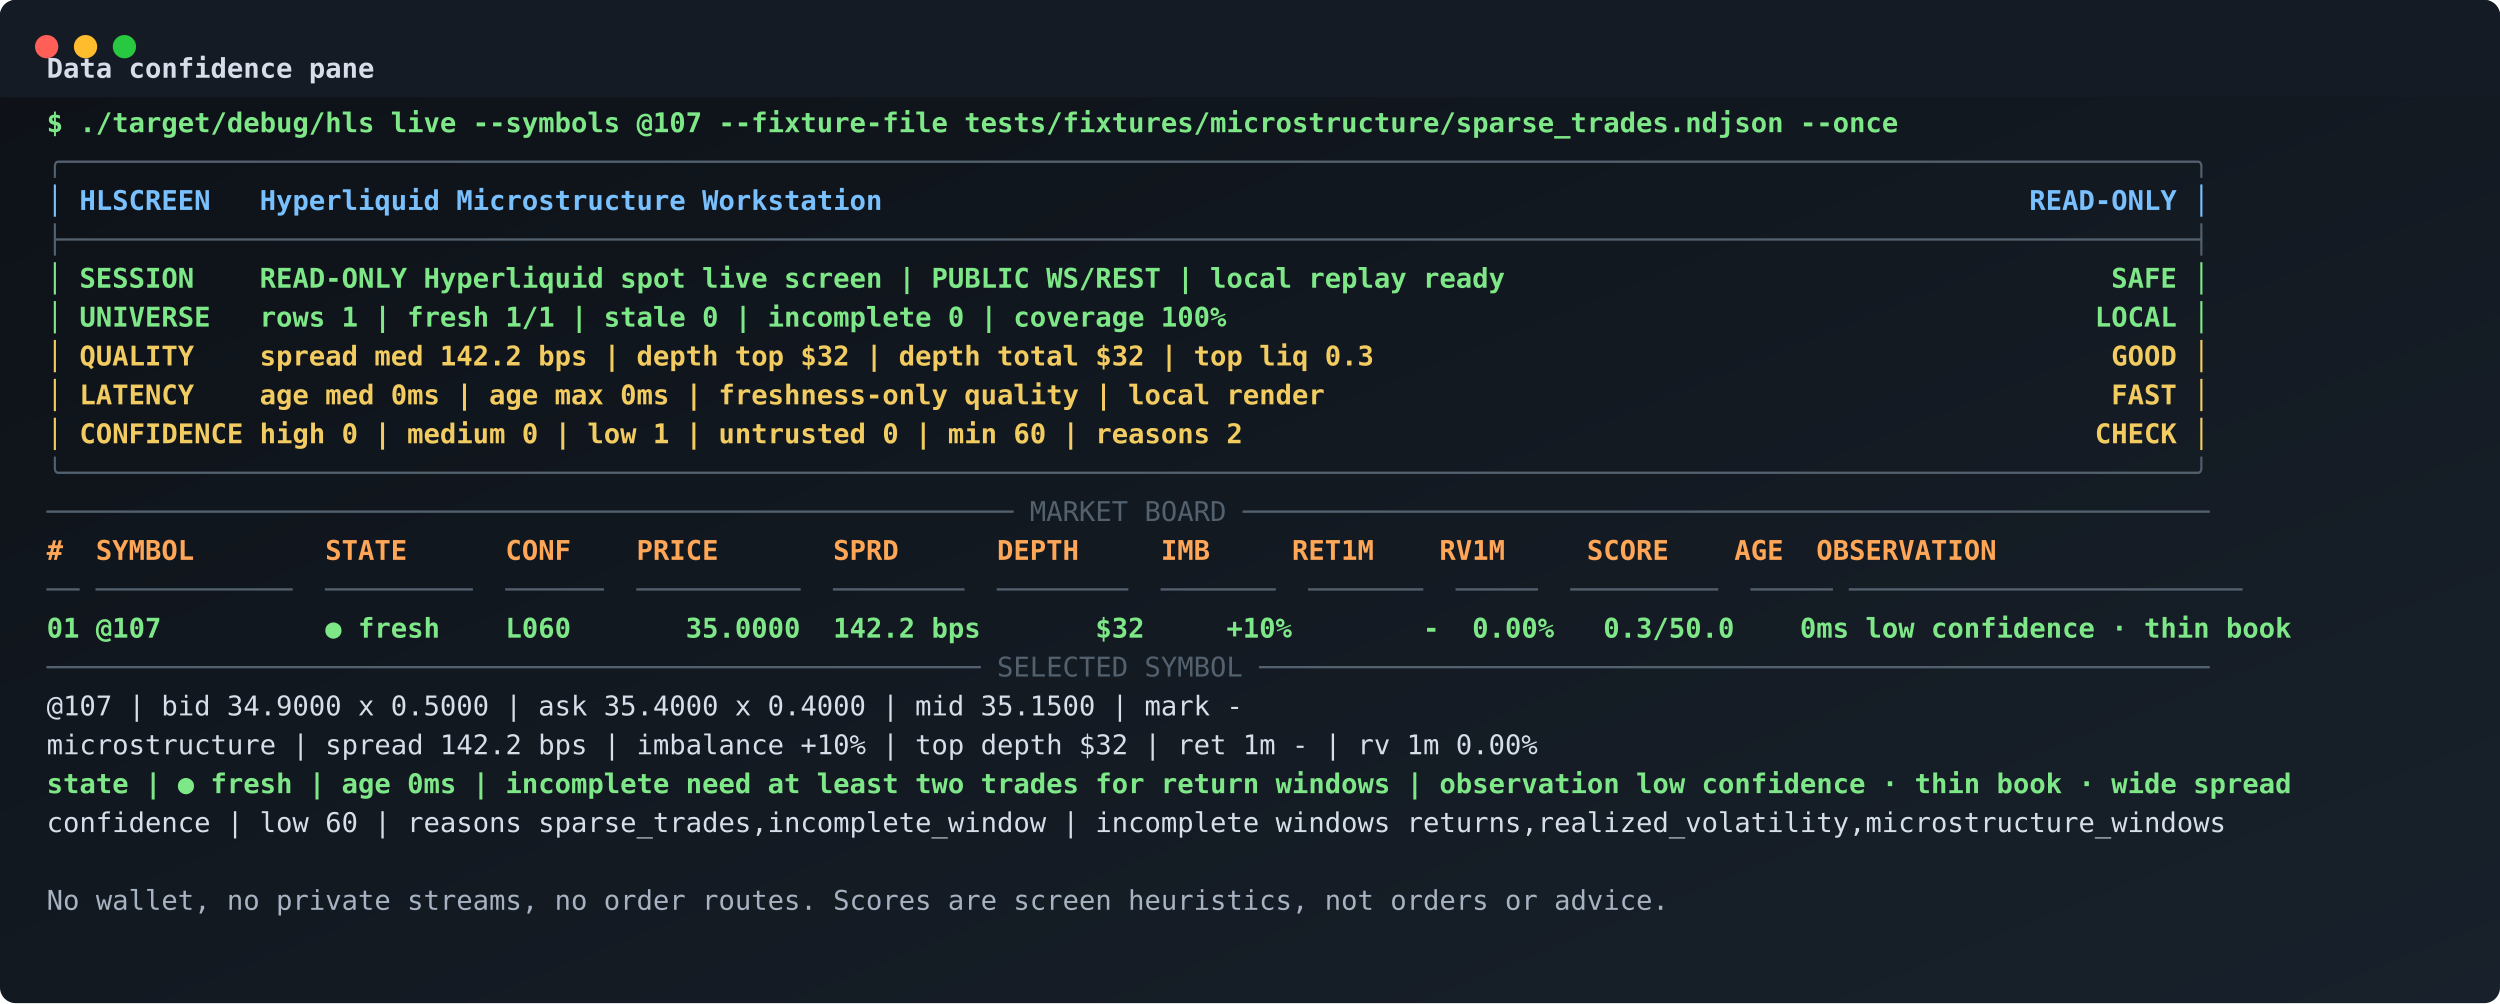
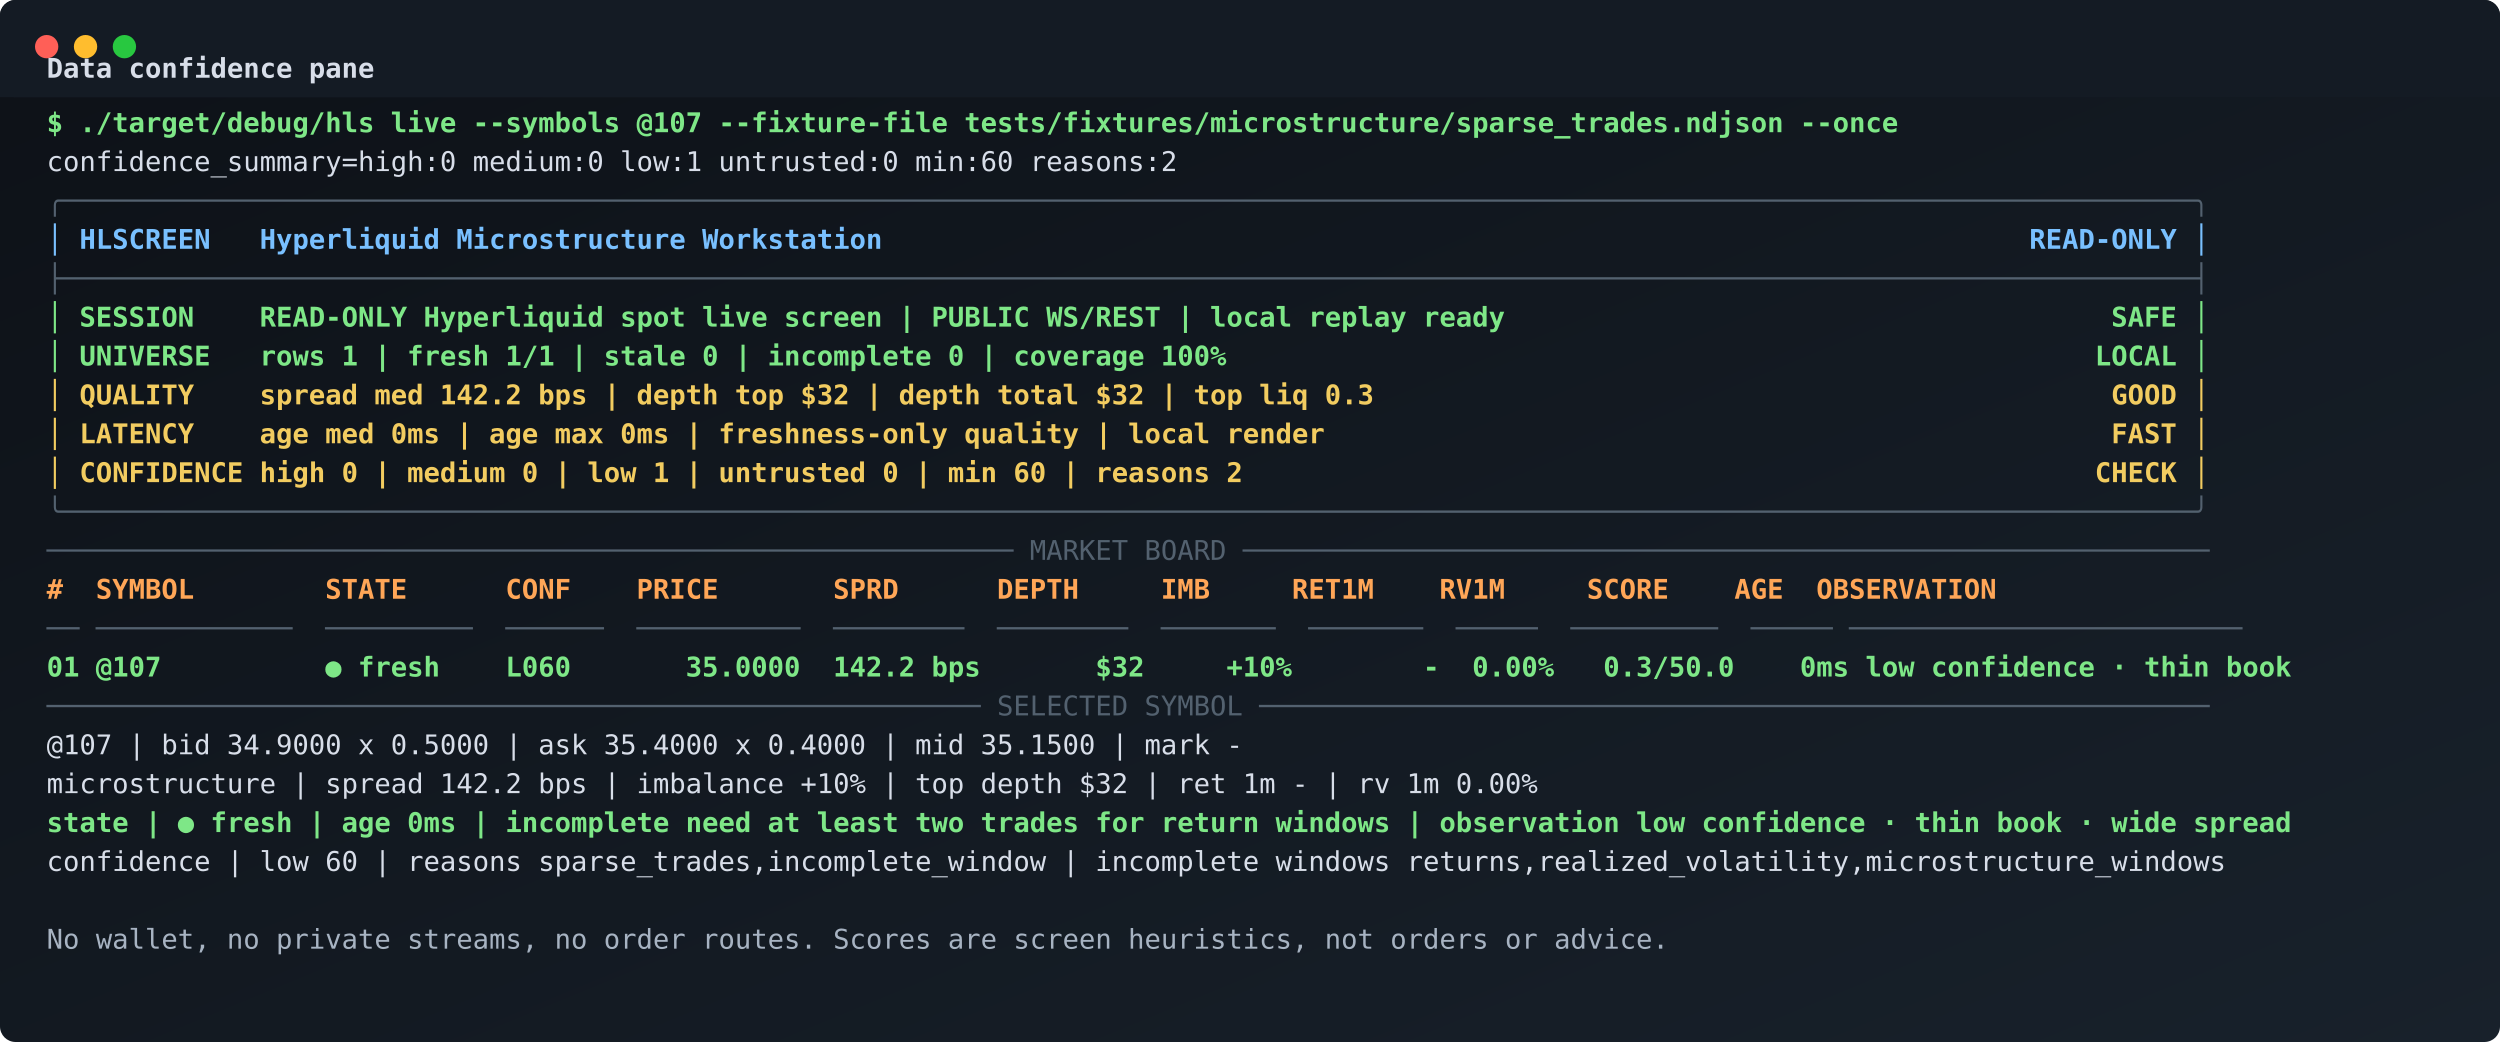
- <svg xmlns="http://www.w3.org/2000/svg" role="img" xml:space="preserve" aria-label="Data confidence pane terminal screenshot" viewBox="0 0 1286 516" width="1286" height="516">
+ <svg xmlns="http://www.w3.org/2000/svg" role="img" xml:space="preserve" aria-label="Data confidence pane terminal screenshot" viewBox="0 0 1286 536" width="1286" height="536">
  <defs>
    <linearGradient id="bg" x1="0" x2="1" y1="0" y2="1">
      <stop offset="0" stop-color="#0d1117" />
      <stop offset="1" stop-color="#18212b" />
    </linearGradient>
  </defs>
-   <rect width="1286" height="516" rx="8" fill="url(#bg)" />
+   <rect width="1286" height="536" rx="8" fill="url(#bg)" />
  <rect x="0" y="0" width="1286" height="50" rx="8" fill="#141b24" />
  <rect x="0" y="42" width="1286" height="8" fill="#141b24" />
  <circle cx="24" cy="24" r="6" fill="#ff5f57" />
  <circle cx="44" cy="24" r="6" fill="#ffbd2e" />
  <circle cx="64" cy="24" r="6" fill="#28c840" />
  <text x="24" y="40" fill="#d8dee9" font-family="ui-monospace, SFMono-Regular, Menlo, Consolas, monospace" font-size="14" font-weight="700">Data confidence pane</text>
  <text x="24" y="68" fill="#7ee787" font-family="ui-monospace, SFMono-Regular, Menlo, Consolas, monospace" font-size="14" font-weight="700">$ ./target/debug/hls live --symbols @107 --fixture-file tests/fixtures/microstructure/sparse_trades.ndjson --once</text>
-   <text x="24" y="88" fill="#53616f" font-family="ui-monospace, SFMono-Regular, Menlo, Consolas, monospace" font-size="14" font-weight="400">╭──────────────────────────────────────────────────────────────────────────────────────────────────────────────────────────────────╮</text>
-   <text x="24" y="108" fill="#79c0ff" font-family="ui-monospace, SFMono-Regular, Menlo, Consolas, monospace" font-size="14" font-weight="700">│ HLSCREEN   Hyperliquid Microstructure Workstation                                                                      READ-ONLY │</text>
-   <text x="24" y="128" fill="#53616f" font-family="ui-monospace, SFMono-Regular, Menlo, Consolas, monospace" font-size="14" font-weight="400">├──────────────────────────────────────────────────────────────────────────────────────────────────────────────────────────────────┤</text>
-   <text x="24" y="148" fill="#7ee787" font-family="ui-monospace, SFMono-Regular, Menlo, Consolas, monospace" font-size="14" font-weight="700">│ SESSION    READ-ONLY Hyperliquid spot live screen | PUBLIC WS/REST | local replay ready                                     SAFE │</text>
-   <text x="24" y="168" fill="#7ee787" font-family="ui-monospace, SFMono-Regular, Menlo, Consolas, monospace" font-size="14" font-weight="700">│ UNIVERSE   rows 1 | fresh 1/1 | stale 0 | incomplete 0 | coverage 100%                                                     LOCAL │</text>
-   <text x="24" y="188" fill="#f2cc60" font-family="ui-monospace, SFMono-Regular, Menlo, Consolas, monospace" font-size="14" font-weight="700">│ QUALITY    spread med 142.2 bps | depth top $32 | depth total $32 | top liq 0.3                                             GOOD │</text>
-   <text x="24" y="208" fill="#f2cc60" font-family="ui-monospace, SFMono-Regular, Menlo, Consolas, monospace" font-size="14" font-weight="700">│ LATENCY    age med 0ms | age max 0ms | freshness-only quality | local render                                                FAST │</text>
-   <text x="24" y="228" fill="#f2cc60" font-family="ui-monospace, SFMono-Regular, Menlo, Consolas, monospace" font-size="14" font-weight="700">│ CONFIDENCE high 0 | medium 0 | low 1 | untrusted 0 | min 60 | reasons 2                                                    CHECK │</text>
-   <text x="24" y="248" fill="#53616f" font-family="ui-monospace, SFMono-Regular, Menlo, Consolas, monospace" font-size="14" font-weight="400">╰──────────────────────────────────────────────────────────────────────────────────────────────────────────────────────────────────╯</text>
-   <text x="24" y="268" fill="#53616f" font-family="ui-monospace, SFMono-Regular, Menlo, Consolas, monospace" font-size="14" font-weight="400">─────────────────────────────────────────────────────────── MARKET BOARD ───────────────────────────────────────────────────────────</text>
-   <text x="24" y="288" fill="#ffa657" font-family="ui-monospace, SFMono-Regular, Menlo, Consolas, monospace" font-size="14" font-weight="700">#  SYMBOL        STATE      CONF    PRICE       SPRD      DEPTH     IMB     RET1M    RV1M     SCORE    AGE  OBSERVATION</text>
-   <text x="24" y="308" fill="#53616f" font-family="ui-monospace, SFMono-Regular, Menlo, Consolas, monospace" font-size="14" font-weight="400">── ────────────  ─────────  ──────  ──────────  ────────  ────────  ───────  ───────  ─────  ─────────  ───── ────────────────────────</text>
-   <text x="24" y="328" fill="#7ee787" font-family="ui-monospace, SFMono-Regular, Menlo, Consolas, monospace" font-size="14" font-weight="600">01 @107          ● fresh    L060       35.0000  142.2 bps       $32     +10%        -  0.00%   0.3/50.0    0ms low confidence · thin book</text>
-   <text x="24" y="348" fill="#53616f" font-family="ui-monospace, SFMono-Regular, Menlo, Consolas, monospace" font-size="14" font-weight="400">───────────────────────────────────────────────────────── SELECTED SYMBOL ──────────────────────────────────────────────────────────</text>
-   <text x="24" y="368" fill="#d8dee9" font-family="ui-monospace, SFMono-Regular, Menlo, Consolas, monospace" font-size="14" font-weight="400">@107 | bid 34.9000 x 0.5000 | ask 35.4000 x 0.4000 | mid 35.1500 | mark -</text>
-   <text x="24" y="388" fill="#d8dee9" font-family="ui-monospace, SFMono-Regular, Menlo, Consolas, monospace" font-size="14" font-weight="400">microstructure | spread 142.2 bps | imbalance +10% | top depth $32 | ret 1m - | rv 1m 0.00%</text>
-   <text x="24" y="408" fill="#7ee787" font-family="ui-monospace, SFMono-Regular, Menlo, Consolas, monospace" font-size="14" font-weight="600">state | ● fresh | age 0ms | incomplete need at least two trades for return windows | observation low confidence · thin book · wide spread</text>
-   <text x="24" y="428" fill="#d8dee9" font-family="ui-monospace, SFMono-Regular, Menlo, Consolas, monospace" font-size="14" font-weight="400">confidence | low 60 | reasons sparse_trades,incomplete_window | incomplete windows returns,realized_volatility,microstructure_windows</text>
-   <text x="24" y="448" fill="#d8dee9" font-family="ui-monospace, SFMono-Regular, Menlo, Consolas, monospace" font-size="14" font-weight="400" />
-   <text x="24" y="468" fill="#a7b3c2" font-family="ui-monospace, SFMono-Regular, Menlo, Consolas, monospace" font-size="14" font-weight="400">No wallet, no private streams, no order routes. Scores are screen heuristics, not orders or advice.</text>
+   <text x="24" y="88" fill="#d8dee9" font-family="ui-monospace, SFMono-Regular, Menlo, Consolas, monospace" font-size="14" font-weight="400">confidence_summary=high:0 medium:0 low:1 untrusted:0 min:60 reasons:2</text>
+   <text x="24" y="108" fill="#53616f" font-family="ui-monospace, SFMono-Regular, Menlo, Consolas, monospace" font-size="14" font-weight="400">╭──────────────────────────────────────────────────────────────────────────────────────────────────────────────────────────────────╮</text>
+   <text x="24" y="128" fill="#79c0ff" font-family="ui-monospace, SFMono-Regular, Menlo, Consolas, monospace" font-size="14" font-weight="700">│ HLSCREEN   Hyperliquid Microstructure Workstation                                                                      READ-ONLY │</text>
+   <text x="24" y="148" fill="#53616f" font-family="ui-monospace, SFMono-Regular, Menlo, Consolas, monospace" font-size="14" font-weight="400">├──────────────────────────────────────────────────────────────────────────────────────────────────────────────────────────────────┤</text>
+   <text x="24" y="168" fill="#7ee787" font-family="ui-monospace, SFMono-Regular, Menlo, Consolas, monospace" font-size="14" font-weight="700">│ SESSION    READ-ONLY Hyperliquid spot live screen | PUBLIC WS/REST | local replay ready                                     SAFE │</text>
+   <text x="24" y="188" fill="#7ee787" font-family="ui-monospace, SFMono-Regular, Menlo, Consolas, monospace" font-size="14" font-weight="700">│ UNIVERSE   rows 1 | fresh 1/1 | stale 0 | incomplete 0 | coverage 100%                                                     LOCAL │</text>
+   <text x="24" y="208" fill="#f2cc60" font-family="ui-monospace, SFMono-Regular, Menlo, Consolas, monospace" font-size="14" font-weight="700">│ QUALITY    spread med 142.2 bps | depth top $32 | depth total $32 | top liq 0.3                                             GOOD │</text>
+   <text x="24" y="228" fill="#f2cc60" font-family="ui-monospace, SFMono-Regular, Menlo, Consolas, monospace" font-size="14" font-weight="700">│ LATENCY    age med 0ms | age max 0ms | freshness-only quality | local render                                                FAST │</text>
+   <text x="24" y="248" fill="#f2cc60" font-family="ui-monospace, SFMono-Regular, Menlo, Consolas, monospace" font-size="14" font-weight="700">│ CONFIDENCE high 0 | medium 0 | low 1 | untrusted 0 | min 60 | reasons 2                                                    CHECK │</text>
+   <text x="24" y="268" fill="#53616f" font-family="ui-monospace, SFMono-Regular, Menlo, Consolas, monospace" font-size="14" font-weight="400">╰──────────────────────────────────────────────────────────────────────────────────────────────────────────────────────────────────╯</text>
+   <text x="24" y="288" fill="#53616f" font-family="ui-monospace, SFMono-Regular, Menlo, Consolas, monospace" font-size="14" font-weight="400">─────────────────────────────────────────────────────────── MARKET BOARD ───────────────────────────────────────────────────────────</text>
+   <text x="24" y="308" fill="#ffa657" font-family="ui-monospace, SFMono-Regular, Menlo, Consolas, monospace" font-size="14" font-weight="700">#  SYMBOL        STATE      CONF    PRICE       SPRD      DEPTH     IMB     RET1M    RV1M     SCORE    AGE  OBSERVATION</text>
+   <text x="24" y="328" fill="#53616f" font-family="ui-monospace, SFMono-Regular, Menlo, Consolas, monospace" font-size="14" font-weight="400">── ────────────  ─────────  ──────  ──────────  ────────  ────────  ───────  ───────  ─────  ─────────  ───── ────────────────────────</text>
+   <text x="24" y="348" fill="#7ee787" font-family="ui-monospace, SFMono-Regular, Menlo, Consolas, monospace" font-size="14" font-weight="600">01 @107          ● fresh    L060       35.0000  142.2 bps       $32     +10%        -  0.00%   0.3/50.0    0ms low confidence · thin book</text>
+   <text x="24" y="368" fill="#53616f" font-family="ui-monospace, SFMono-Regular, Menlo, Consolas, monospace" font-size="14" font-weight="400">───────────────────────────────────────────────────────── SELECTED SYMBOL ──────────────────────────────────────────────────────────</text>
+   <text x="24" y="388" fill="#d8dee9" font-family="ui-monospace, SFMono-Regular, Menlo, Consolas, monospace" font-size="14" font-weight="400">@107 | bid 34.9000 x 0.5000 | ask 35.4000 x 0.4000 | mid 35.1500 | mark -</text>
+   <text x="24" y="408" fill="#d8dee9" font-family="ui-monospace, SFMono-Regular, Menlo, Consolas, monospace" font-size="14" font-weight="400">microstructure | spread 142.2 bps | imbalance +10% | top depth $32 | ret 1m - | rv 1m 0.00%</text>
+   <text x="24" y="428" fill="#7ee787" font-family="ui-monospace, SFMono-Regular, Menlo, Consolas, monospace" font-size="14" font-weight="600">state | ● fresh | age 0ms | incomplete need at least two trades for return windows | observation low confidence · thin book · wide spread</text>
+   <text x="24" y="448" fill="#d8dee9" font-family="ui-monospace, SFMono-Regular, Menlo, Consolas, monospace" font-size="14" font-weight="400">confidence | low 60 | reasons sparse_trades,incomplete_window | incomplete windows returns,realized_volatility,microstructure_windows</text>
+   <text x="24" y="468" fill="#d8dee9" font-family="ui-monospace, SFMono-Regular, Menlo, Consolas, monospace" font-size="14" font-weight="400" />
+   <text x="24" y="488" fill="#a7b3c2" font-family="ui-monospace, SFMono-Regular, Menlo, Consolas, monospace" font-size="14" font-weight="400">No wallet, no private streams, no order routes. Scores are screen heuristics, not orders or advice.</text>
</svg>
